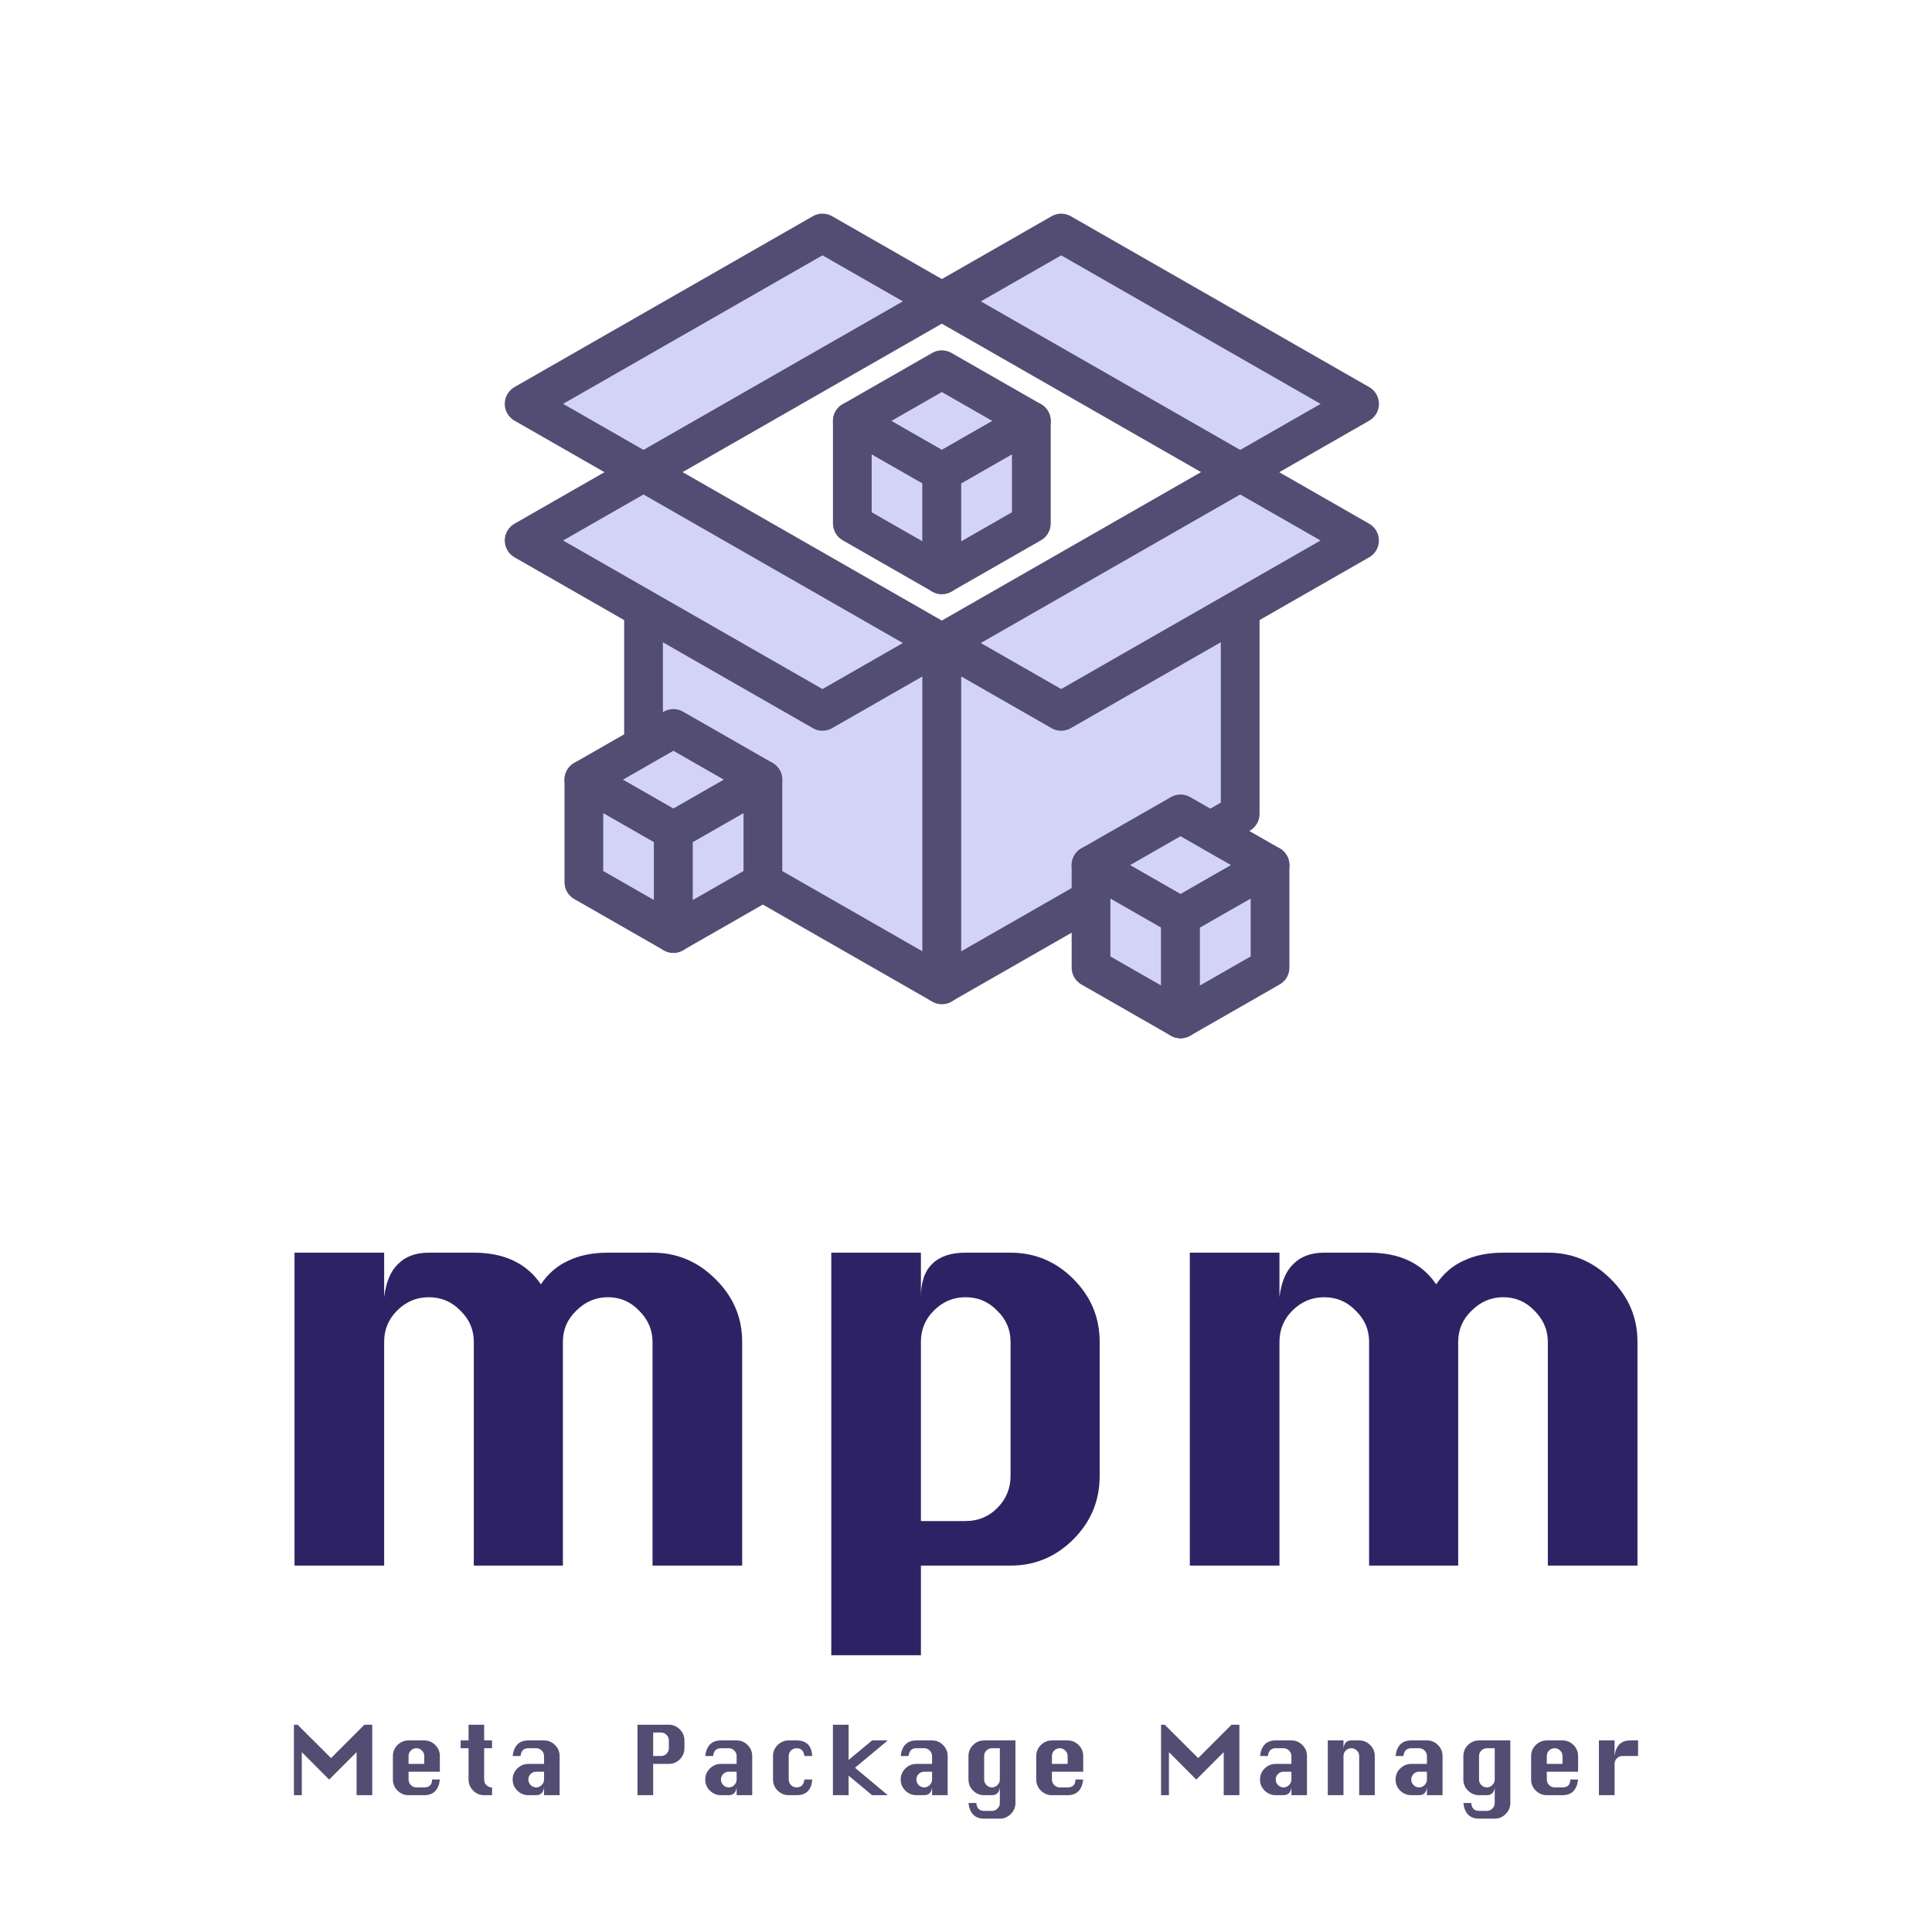
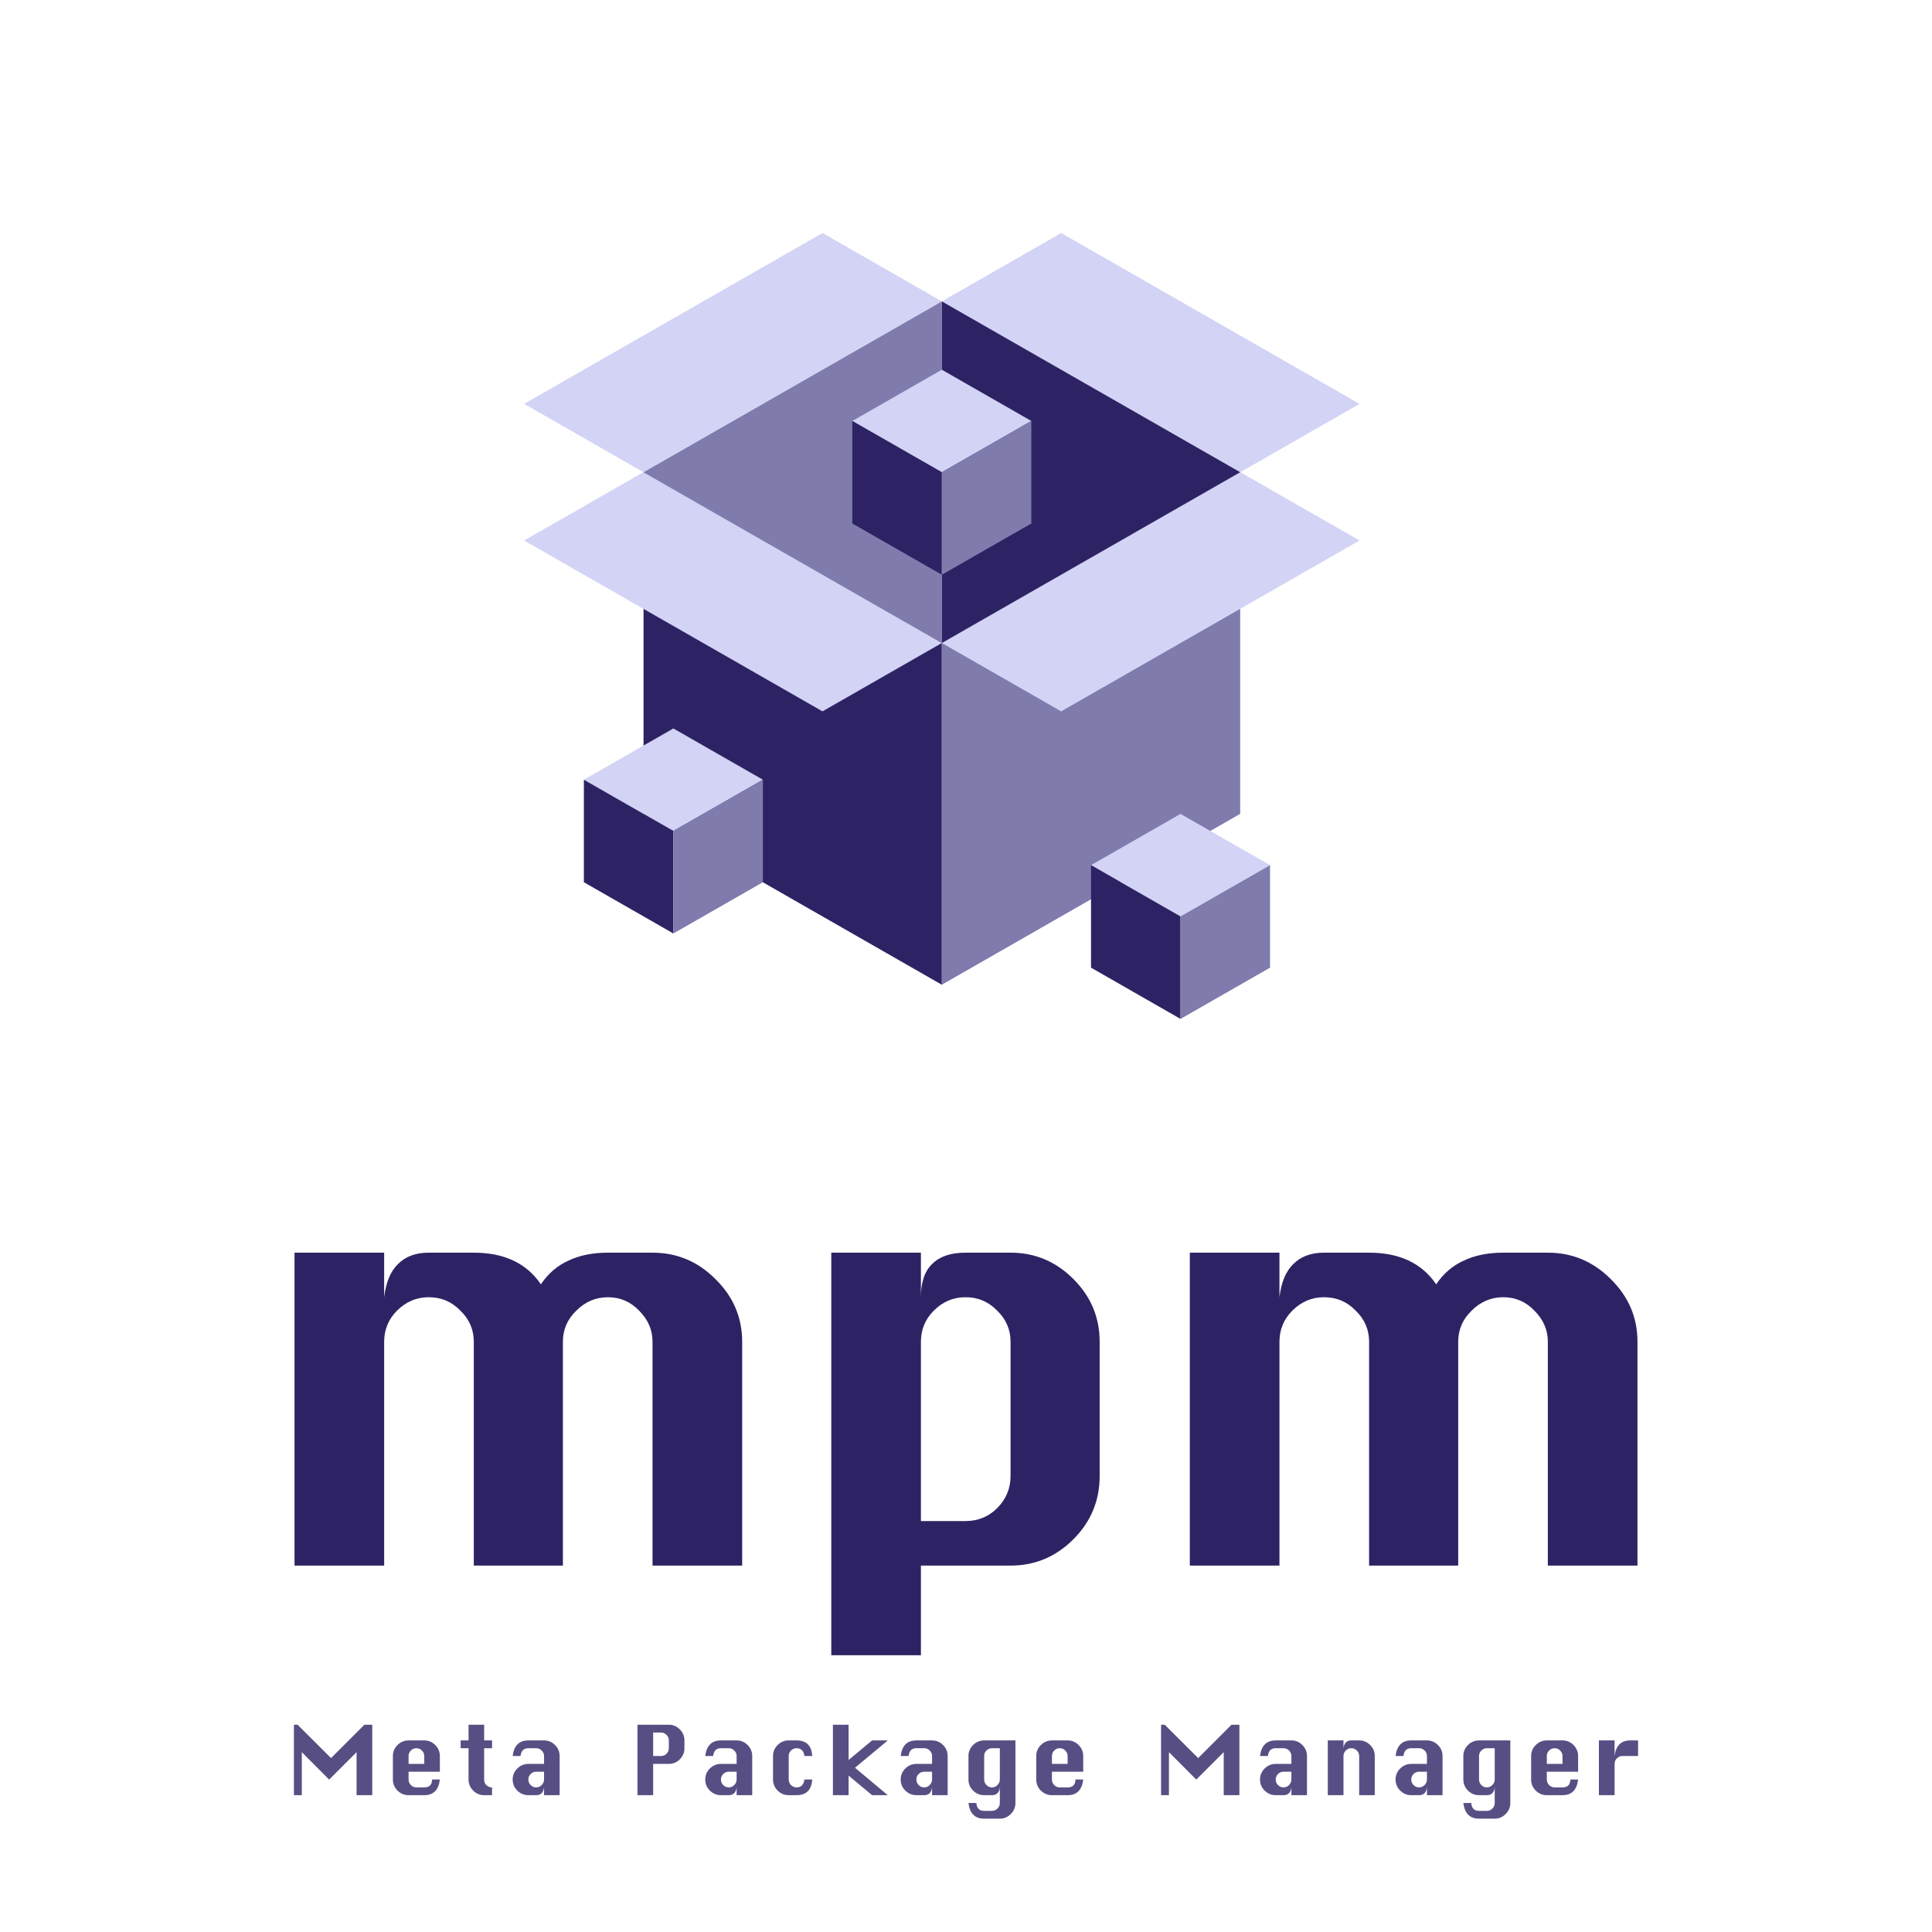
<svg xmlns="http://www.w3.org/2000/svg" id="svg12512" viewBox="0 0 640 640" version="1.1" width="640" height="640">
+   <style>
+   .mpm-face{stroke:none;fill-rule:evenodd}
+   .mpm-top{fill:#d3d3f6}
+   .mpm-right{fill:#807bad}
+   .mpm-left{fill:#2d2364}
+   .word{fill:#2d2364}
+   .sub{fill:#2d2364;fill-opacity:.8}
+ </style>
  <defs id="defs155" />
  <g id="layer1" transform="translate(-196.15,-408.9)">
-     <g id="g19383" transform="matrix(0.8334859,0,0,0.8334859,84.65385,9.385859)" style="fill:#d3d3f6;fill-opacity:1;stroke:#534d73;stroke-opacity:1">
-       <path id="path12540" style="fill:#d3d3f6;fill-opacity:1;fill-rule:evenodd;stroke:#534d73;stroke-width:15.394;stroke-linecap:round;stroke-linejoin:round;stroke-opacity:1" d="m 389.537,667.015 118.58,67.904 v 135.804 l -118.58,-67.904 z" />
-       <path id="path12542" style="fill:#d3d3f6;fill-opacity:1;fill-rule:evenodd;stroke:#534d73;stroke-width:15.394;stroke-linecap:round;stroke-linejoin:round;stroke-opacity:1" d="M 508.095,734.892 626.675,666.988 V 802.792 l -118.58,67.904 z" />
-       <path id="path12548" style="fill:#d3d3f6;fill-opacity:1;fill-rule:evenodd;stroke:#534d73;stroke-width:15.394;stroke-linecap:round;stroke-linejoin:round;stroke-opacity:1" d="m 626.69,667.015 -118.58,-67.904 47.431,-27.161 118.58,67.904 z" />
-       <path id="path12550" style="fill:#d3d3f6;fill-opacity:1;fill-rule:evenodd;stroke:#534d73;stroke-width:15.394;stroke-linecap:round;stroke-linejoin:round;stroke-opacity:1" d="m 508.095,734.892 -47.431,27.161 -118.58,-67.904 47.431,-27.161 z" />
-       <path id="path13068" style="fill:#d3d3f6;fill-opacity:1;fill-rule:evenodd;stroke:#534d73;stroke-width:15.394;stroke-linecap:round;stroke-linejoin:round;stroke-opacity:1" d="m 508.095,734.892 118.58,-67.904 47.431,27.161 -118.58,67.904 z" />
-       <path id="path13070" d="m 342.084,639.841 118.58,-67.904 47.431,27.161 -118.58,67.904 z" style="fill:#d3d3f6;fill-opacity:1;fill-rule:evenodd;stroke:#534d73;stroke-width:15.394;stroke-linecap:round;stroke-linejoin:round;stroke-opacity:1" />
-       <path id="path13429" style="fill:#d3d3f6;fill-opacity:1;stroke:#534d73;stroke-width:15.394;stroke-linecap:round;stroke-linejoin:round;stroke-opacity:1" d="m 508.095,626.273 -35.574,20.371 35.574,20.371 35.574,-20.371 z" />
-       <path id="path13431" style="fill:#d3d3f6;fill-opacity:1;stroke:#534d73;stroke-width:15.394;stroke-linecap:round;stroke-linejoin:round;stroke-opacity:1" d="m 508.095,667.015 v 40.742 l -35.574,-20.371 v -40.742 z" />
-       <path id="path13433" d="m 508.095,667.015 4e-5,40.742 35.574,-20.371 v -40.742 z" style="fill:#d3d3f6;fill-opacity:1;stroke:#534d73;stroke-width:15.394;stroke-linecap:round;stroke-linejoin:round;stroke-opacity:1" />
-       <path id="path13429-7" style="fill:#d3d3f6;fill-opacity:1;stroke:#534d73;stroke-width:15.394;stroke-linecap:round;stroke-linejoin:round;stroke-opacity:1" d="m 401.401,768.85 -35.574,20.371 35.574,20.371 35.574,-20.371 z" />
-       <path id="path13431-4" style="fill:#d3d3f6;fill-opacity:1;stroke:#534d73;stroke-width:15.394;stroke-linecap:round;stroke-linejoin:round;stroke-opacity:1" d="m 401.401,809.592 v 40.742 L 365.827,829.962 V 789.221 Z" />
-       <path id="path13433-7" d="m 401.401,809.592 4e-5,40.742 35.574,-20.371 V 789.221 Z" style="fill:#d3d3f6;fill-opacity:1;stroke:#534d73;stroke-width:15.394;stroke-linecap:round;stroke-linejoin:round;stroke-opacity:1" />
-       <path id="path13514" d="m 602.964,802.808 -35.574,20.371 35.574,20.371 35.574,-20.371 z" style="fill:#d3d3f6;fill-opacity:1;stroke:#534d73;stroke-width:15.394;stroke-linecap:round;stroke-linejoin:round;stroke-opacity:1" />
-       <path id="path13516" d="m 602.964,843.549 v 40.742 l -35.574,-20.371 v -40.742 z" style="fill:#d3d3f6;fill-opacity:1;stroke:#534d73;stroke-width:15.394;stroke-linecap:round;stroke-linejoin:round;stroke-opacity:1" />
-       <path id="path13518" style="fill:#d3d3f6;fill-opacity:1;stroke:#534d73;stroke-width:15.394;stroke-linecap:round;stroke-linejoin:round;stroke-opacity:1" d="m 602.964,843.549 3e-5,40.742 35.574,-20.371 v -40.742 z" />
+     <g id="g19383" transform="matrix(0.8334859,0,0,0.8334859,84.65385,9.385859)">
+       <path class="mpm-face mpm-left" id="path12540" d="m 389.537,667.015 118.58,67.904 v 135.804 l -118.58,-67.904 z" />
+       <path class="mpm-face mpm-right" id="path12542" d="M 508.095,734.892 626.675,666.988 V 802.792 l -118.58,67.904 z" />
+       <path class="mpm-face mpm-top" id="path12548" d="m 626.69,667.015 -118.58,-67.904 47.431,-27.161 118.58,67.904 z" />
+       <path class="mpm-face mpm-top" id="path12550" d="m 508.095,734.892 -47.431,27.161 -118.58,-67.904 47.431,-27.161 z" />
+       <path class="mpm-face mpm-top" id="path13068" d="m 508.095,734.892 118.58,-67.904 47.431,27.161 -118.58,67.904 z" />
+       <path class="mpm-face mpm-top" id="path13070" d="m 342.084,639.841 118.58,-67.904 47.431,27.161 -118.58,67.904 z" />
+       <clipPath id="mpm-rim" clipPathUnits="userSpaceOnUse">
+         <path d="M 389.537,667.015 L 508.11,599.111 L 626.683,667.002 L 508.095,734.892 Z" />
+       </clipPath>
+       <g clip-path="url(#mpm-rim)">
+         <path class="mpm-face mpm-right" d="M 389.537,667.015 L 508.11,599.111 L 508.11,734.915 L 389.537,802.819 Z" />
+         <path class="mpm-face mpm-left" d="M 508.11,599.111 L 626.683,667.002 L 626.683,802.806 L 508.11,734.915 Z" />
+       </g>
+       <path class="mpm-face mpm-top" id="path13429" d="m 508.095,626.273 -35.574,20.371 35.574,20.371 35.574,-20.371 z" />
+       <path class="mpm-face mpm-left" id="path13431" d="m 508.095,667.015 v 40.742 l -35.574,-20.371 v -40.742 z" />
+       <path class="mpm-face mpm-right" id="path13433" d="m 508.095,667.015 4e-5,40.742 35.574,-20.371 v -40.742 z" />
+       <path class="mpm-face mpm-top" id="path13429-7" d="m 401.401,768.85 -35.574,20.371 35.574,20.371 35.574,-20.371 z" />
+       <path class="mpm-face mpm-left" id="path13431-4" d="m 401.401,809.592 v 40.742 L 365.827,829.962 V 789.221 Z" />
+       <path class="mpm-face mpm-right" id="path13433-7" d="m 401.401,809.592 4e-5,40.742 35.574,-20.371 V 789.221 Z" />
+       <path class="mpm-face mpm-top" id="path13514" d="m 602.964,802.808 -35.574,20.371 35.574,20.371 35.574,-20.371 z" />
+       <path class="mpm-face mpm-left" id="path13516" d="m 602.964,843.549 v 40.742 l -35.574,-20.371 v -40.742 z" />
+       <path class="mpm-face mpm-right" id="path13518" d="m 602.964,843.549 3e-5,40.742 35.574,-20.371 v -40.742 z" />
    </g>
-     <g aria-label="mpm" id="text1137" style="font-size:177.81px;line-height:1.25;fill:#2d2364;stroke-width:0.833">
+     <g class="word" aria-label="mpm" id="text1137" style="font-size:177.81px;line-height:1.25">
      <path d="m 382.617,927.527 h -29.516 v -74.147 q 0,-6.046 -4.445,-10.313 -4.267,-4.445 -10.491,-4.445 -6.046,0 -10.491,4.445 -4.267,4.267 -4.267,10.313 v 74.147 H 293.712 V 823.863 h 29.694 v 14.758 q 0.889,-7.468 4.623,-11.024 3.734,-3.734 10.135,-3.734 h 14.936 q 15.114,0 22.226,10.491 3.556,-5.334 9.068,-7.824 5.512,-2.667 13.158,-2.667 h 14.758 q 12.091,0 20.804,8.713 8.89,8.713 8.89,20.804 v 74.147 h -29.694 v -74.147 q 0,-5.868 -4.445,-10.313 -4.267,-4.445 -10.313,-4.445 -6.046,0 -10.491,4.445 -4.445,4.267 -4.445,10.313 z" style="font-family:Silom;-inkscape-font-specification:Silom" id="path116" />
      <path d="m 471.522,823.863 h 29.694 v 14.758 q 0,-7.468 3.734,-11.024 3.734,-3.734 11.024,-3.734 h 14.936 q 12.091,0 20.804,8.713 8.713,8.713 8.713,20.804 v 44.453 q 0,12.269 -8.713,20.982 -8.713,8.713 -20.804,8.713 h -29.694 v 29.694 h -29.694 z m 29.694,88.905 h 14.758 q 6.223,0 10.491,-4.267 4.445,-4.445 4.445,-10.669 v -44.453 q 0,-6.046 -4.445,-10.313 -4.267,-4.445 -10.491,-4.445 -6.046,0 -10.491,4.445 -4.267,4.267 -4.267,10.313 z" style="font-family:Silom;-inkscape-font-specification:Silom" id="path118" />
      <path d="m 679.199,927.527 h -29.516 v -74.147 q 0,-6.046 -4.445,-10.313 -4.267,-4.445 -10.491,-4.445 -6.046,0 -10.491,4.445 -4.267,4.267 -4.267,10.313 v 74.147 H 590.294 V 823.863 h 29.694 v 14.758 q 0.889,-7.468 4.623,-11.024 3.734,-3.734 10.135,-3.734 h 14.936 q 15.114,0 22.226,10.491 3.556,-5.334 9.068,-7.824 5.512,-2.667 13.158,-2.667 h 14.758 q 12.091,0 20.804,8.713 8.89,8.713 8.89,20.804 v 74.147 h -29.694 v -74.147 q 0,-5.868 -4.445,-10.313 -4.267,-4.445 -10.313,-4.445 -6.046,0 -10.491,4.445 -4.445,4.267 -4.445,10.313 z" style="font-family:Silom;-inkscape-font-specification:Silom" id="path120" />
    </g>
-     <g aria-label="Meta  Package  Manager" id="text14169" style="font-size:31.117px;line-height:1.25;font-family:Silom;-inkscape-font-specification:Silom;letter-spacing:1.667px;fill:#534d73;stroke-width:0.833">
+     <g class="sub" aria-label="Meta  Package  Manager" id="text14169" style="font-size:31.117px;line-height:1.25;font-family:Silom;-inkscape-font-specification:Silom;letter-spacing:1.667px">
      <path d="m 293.516,1003.577 v -23.338 h 1.214 l 11.078,11.046 11.046,-11.046 h 2.614 v 23.338 h -5.197 v -14.252 l -9.086,9.086 -9.055,-9.086 v 14.252 z" id="path141" />
      <path d="m 341.858,995.798 h -10.362 v 2.583 q 0,1.058 0.747,1.836 0.778,0.778 1.836,0.778 h 2.614 q 2.583,0 2.583,-2.614 h 2.583 q -0.591,5.197 -5.165,5.197 h -5.197 q -2.116,0 -3.672,-1.525 -1.525,-1.525 -1.525,-3.672 v -7.779 q 0,-2.116 1.525,-3.641 1.556,-1.525 3.672,-1.525 h 5.197 q 2.116,0 3.641,1.525 1.525,1.525 1.525,3.641 z m -10.362,-2.583 h 5.197 v -2.614 q 0,-1.058 -0.778,-1.805 -0.747,-0.778 -1.836,-0.778 -1.058,0 -1.836,0.778 -0.747,0.747 -0.747,1.805 z" id="path143" />
      <path d="m 351.365,980.239 h 5.165 v 5.197 h 2.614 v 2.583 h -2.614 v 10.362 q 0,1.276 0.84,1.96 0.84,0.653 1.525,0.653 h 0.249 v 2.583 h -2.614 q -2.116,0 -3.641,-1.525 -1.525,-1.525 -1.525,-3.672 v -10.362 h -2.614 v -2.583 h 2.614 z" id="path145" />
      <path d="m 376.37,993.215 v -2.614 q 0,-1.058 -0.778,-1.805 -0.747,-0.778 -1.836,-0.778 h -2.583 q -2.303,0 -2.583,2.583 h -2.614 q 0.622,-5.165 5.197,-5.165 h 5.197 q 2.116,0 3.641,1.525 1.525,1.525 1.525,3.641 v 12.976 h -5.165 v -2.583 q -0.311,2.583 -2.614,2.583 h -2.583 q -2.116,0 -3.672,-1.525 -1.525,-1.525 -1.525,-3.672 v 0 q 0,-2.116 1.525,-3.641 1.556,-1.525 3.672,-1.525 z m 0,2.583 h -2.614 q -1.058,0 -1.836,0.778 -0.747,0.747 -0.747,1.805 v 0 q 0,1.058 0.747,1.836 0.778,0.778 1.836,0.778 1.089,0 1.836,-0.778 0.778,-0.778 0.778,-1.836 z" id="path147" />
      <path d="m 407.321,1003.577 v -23.338 h 10.393 q 2.116,0 3.641,1.556 1.525,1.525 1.525,3.641 v 2.583 q 0,2.116 -1.525,3.672 -1.525,1.525 -3.641,1.525 h -5.197 v 10.362 z m 5.197,-12.976 h 2.583 q 1.089,0 1.836,-0.747 0.778,-0.778 0.778,-1.836 v -2.583 q 0,-1.089 -0.778,-1.836 -0.747,-0.778 -1.836,-0.778 h -2.583 z" id="path149" />
      <path d="m 440.166,993.215 v -2.614 q 0,-1.058 -0.778,-1.805 -0.747,-0.778 -1.836,-0.778 h -2.583 q -2.303,0 -2.583,2.583 h -2.614 q 0.622,-5.165 5.197,-5.165 h 5.197 q 2.116,0 3.641,1.525 1.525,1.525 1.525,3.641 v 12.976 h -5.165 v -2.583 q -0.311,2.583 -2.614,2.583 h -2.583 q -2.116,0 -3.672,-1.525 -1.525,-1.525 -1.525,-3.672 v 0 q 0,-2.116 1.525,-3.641 1.556,-1.525 3.672,-1.525 z m 0,2.583 h -2.614 q -1.058,0 -1.836,0.778 -0.747,0.747 -0.747,1.805 v 0 q 0,1.058 0.747,1.836 0.778,0.778 1.836,0.778 1.089,0 1.836,-0.778 0.778,-0.778 0.778,-1.836 z" id="path151" />
      <path d="m 465.201,990.601 h -2.583 q -0.311,-2.583 -2.614,-2.583 -1.058,0 -1.836,0.778 -0.747,0.747 -0.747,1.805 v 7.779 q 0,1.058 0.747,1.836 0.778,0.778 1.836,0.778 2.303,0 2.614,-2.614 h 2.583 q -0.311,5.197 -5.197,5.197 h -2.583 q -2.116,0 -3.672,-1.525 -1.525,-1.525 -1.525,-3.672 v -7.779 q 0,-2.116 1.525,-3.641 1.556,-1.525 3.672,-1.525 h 2.583 q 4.916,0 5.197,5.165 z" id="path153" />
      <path d="m 472.064,1003.577 v -23.338 h 5.197 v 11.669 l 7.779,-6.472 h 5.197 l -10.86,9.055 10.86,9.086 h -5.197 l -7.779,-6.472 v 6.472 z" id="path155" />
      <path d="m 504.909,993.215 v -2.614 q 0,-1.058 -0.778,-1.805 -0.747,-0.778 -1.836,-0.778 h -2.583 q -2.303,0 -2.583,2.583 h -2.614 q 0.622,-5.165 5.197,-5.165 h 5.197 q 2.116,0 3.641,1.525 1.525,1.525 1.525,3.641 v 12.976 h -5.165 v -2.583 q -0.311,2.583 -2.614,2.583 h -2.583 q -2.116,0 -3.672,-1.525 -1.525,-1.525 -1.525,-3.672 v 0 q 0,-2.116 1.525,-3.641 1.556,-1.525 3.672,-1.525 z m 0,2.583 h -2.614 q -1.058,0 -1.836,0.778 -0.747,0.747 -0.747,1.805 v 0 q 0,1.058 0.747,1.836 0.778,0.778 1.836,0.778 1.089,0 1.836,-0.778 0.778,-0.778 0.778,-1.836 z" id="path157" />
      <path d="m 532.527,985.436 v 20.724 q 0,2.116 -1.525,3.641 -1.525,1.556 -3.641,1.556 h -5.197 q -4.574,0 -5.197,-5.197 h 2.614 q 0.187,2.614 2.583,2.614 h 2.583 q 1.089,0 1.836,-0.778 0.778,-0.747 0.778,-1.836 v -5.165 q -0.311,2.583 -2.614,2.583 h -2.583 q -2.116,0 -3.672,-1.525 -1.525,-1.525 -1.525,-3.672 v -7.779 q 0,-2.116 1.525,-3.641 1.556,-1.525 3.672,-1.525 z m -5.165,2.583 h -2.614 q -1.058,0 -1.836,0.778 -0.747,0.747 -0.747,1.805 v 7.779 q 0,1.058 0.747,1.836 0.778,0.778 1.836,0.778 1.089,0 1.836,-0.778 0.778,-0.778 0.778,-1.836 z" id="path159" />
      <path d="m 554.979,995.798 h -10.362 v 2.583 q 0,1.058 0.747,1.836 0.778,0.778 1.836,0.778 h 2.614 q 2.583,0 2.583,-2.614 h 2.583 q -0.591,5.197 -5.165,5.197 h -5.197 q -2.116,0 -3.672,-1.525 -1.525,-1.525 -1.525,-3.672 v -7.779 q 0,-2.116 1.525,-3.641 1.556,-1.525 3.672,-1.525 h 5.197 q 2.116,0 3.641,1.525 1.525,1.525 1.525,3.641 z m -10.362,-2.583 h 5.197 v -2.614 q 0,-1.058 -0.778,-1.805 -0.747,-0.778 -1.836,-0.778 -1.058,0 -1.836,0.778 -0.747,0.747 -0.747,1.805 z" id="path161" />
      <path d="m 580.765,1003.577 v -23.338 h 1.214 l 11.078,11.046 11.046,-11.046 h 2.614 v 23.338 h -5.197 v -14.252 l -9.086,9.086 -9.055,-9.086 v 14.252 z" id="path163" />
      <path d="m 623.941,993.215 v -2.614 q 0,-1.058 -0.778,-1.805 -0.747,-0.778 -1.836,-0.778 h -2.583 q -2.303,0 -2.583,2.583 h -2.614 q 0.622,-5.165 5.197,-5.165 h 5.197 q 2.116,0 3.641,1.525 1.525,1.525 1.525,3.641 v 12.976 h -5.165 v -2.583 q -0.311,2.583 -2.614,2.583 h -2.583 q -2.116,0 -3.672,-1.525 -1.525,-1.525 -1.525,-3.672 v 0 q 0,-2.116 1.525,-3.641 1.556,-1.525 3.672,-1.525 z m 0,2.583 h -2.614 q -1.058,0 -1.836,0.778 -0.747,0.747 -0.747,1.805 v 0 q 0,1.058 0.747,1.836 0.778,0.778 1.836,0.778 1.089,0 1.836,-0.778 0.778,-0.778 0.778,-1.836 z" id="path165" />
      <path d="m 636,1003.577 v -18.141 h 5.197 v 2.583 q 0.156,-1.307 0.809,-1.929 0.653,-0.653 1.774,-0.653 h 2.614 q 2.116,0 3.641,1.525 1.525,1.525 1.525,3.641 v 12.976 h -5.165 v -12.976 q 0,-1.058 -0.778,-1.805 -0.747,-0.778 -1.836,-0.778 -1.058,0 -1.836,0.778 -0.747,0.747 -0.747,1.805 v 12.976 z" id="path167" />
      <path d="m 668.845,993.215 v -2.614 q 0,-1.058 -0.778,-1.805 -0.747,-0.778 -1.836,-0.778 h -2.583 q -2.303,0 -2.583,2.583 h -2.614 q 0.622,-5.165 5.197,-5.165 h 5.197 q 2.116,0 3.641,1.525 1.525,1.525 1.525,3.641 v 12.976 h -5.165 v -2.583 q -0.311,2.583 -2.614,2.583 h -2.583 q -2.116,0 -3.672,-1.525 -1.525,-1.525 -1.525,-3.672 v 0 q 0,-2.116 1.525,-3.641 1.556,-1.525 3.672,-1.525 z m 0,2.583 h -2.614 q -1.058,0 -1.836,0.778 -0.747,0.747 -0.747,1.805 v 0 q 0,1.058 0.747,1.836 0.778,0.778 1.836,0.778 1.089,0 1.836,-0.778 0.778,-0.778 0.778,-1.836 z" id="path169" />
      <path d="m 696.463,985.436 v 20.724 q 0,2.116 -1.525,3.641 -1.525,1.556 -3.641,1.556 h -5.197 q -4.574,0 -5.197,-5.197 h 2.614 q 0.187,2.614 2.583,2.614 h 2.583 q 1.089,0 1.836,-0.778 0.778,-0.747 0.778,-1.836 v -5.165 q -0.311,2.583 -2.614,2.583 h -2.583 q -2.116,0 -3.672,-1.525 -1.525,-1.525 -1.525,-3.672 v -7.779 q 0,-2.116 1.525,-3.641 1.556,-1.525 3.672,-1.525 z m -5.165,2.583 h -2.614 q -1.058,0 -1.836,0.778 -0.747,0.747 -0.747,1.805 v 7.779 q 0,1.058 0.747,1.836 0.778,0.778 1.836,0.778 1.089,0 1.836,-0.778 0.778,-0.778 0.778,-1.836 z" id="path171" />
      <path d="m 718.915,995.798 h -10.362 v 2.583 q 0,1.058 0.747,1.836 0.778,0.778 1.836,0.778 h 2.614 q 2.583,0 2.583,-2.614 h 2.583 q -0.591,5.197 -5.165,5.197 h -5.197 q -2.116,0 -3.672,-1.525 -1.525,-1.525 -1.525,-3.672 v -7.779 q 0,-2.116 1.525,-3.641 1.556,-1.525 3.672,-1.525 h 5.197 q 2.116,0 3.641,1.525 1.525,1.525 1.525,3.641 z m -10.362,-2.583 h 5.197 v -2.614 q 0,-1.058 -0.778,-1.805 -0.747,-0.778 -1.836,-0.778 -1.058,0 -1.836,0.778 -0.747,0.747 -0.747,1.805 z" id="path173" />
      <path d="m 731.005,1003.577 h -5.197 v -18.141 h 5.197 v 5.165 q 0.311,-2.583 1.587,-3.858 1.307,-1.307 3.61,-1.307 h 2.583 v 5.165 h -5.197 q -1.058,0 -1.836,0.778 -0.747,0.747 -0.747,1.836 z" id="path175" />
    </g>
  </g>
</svg>
